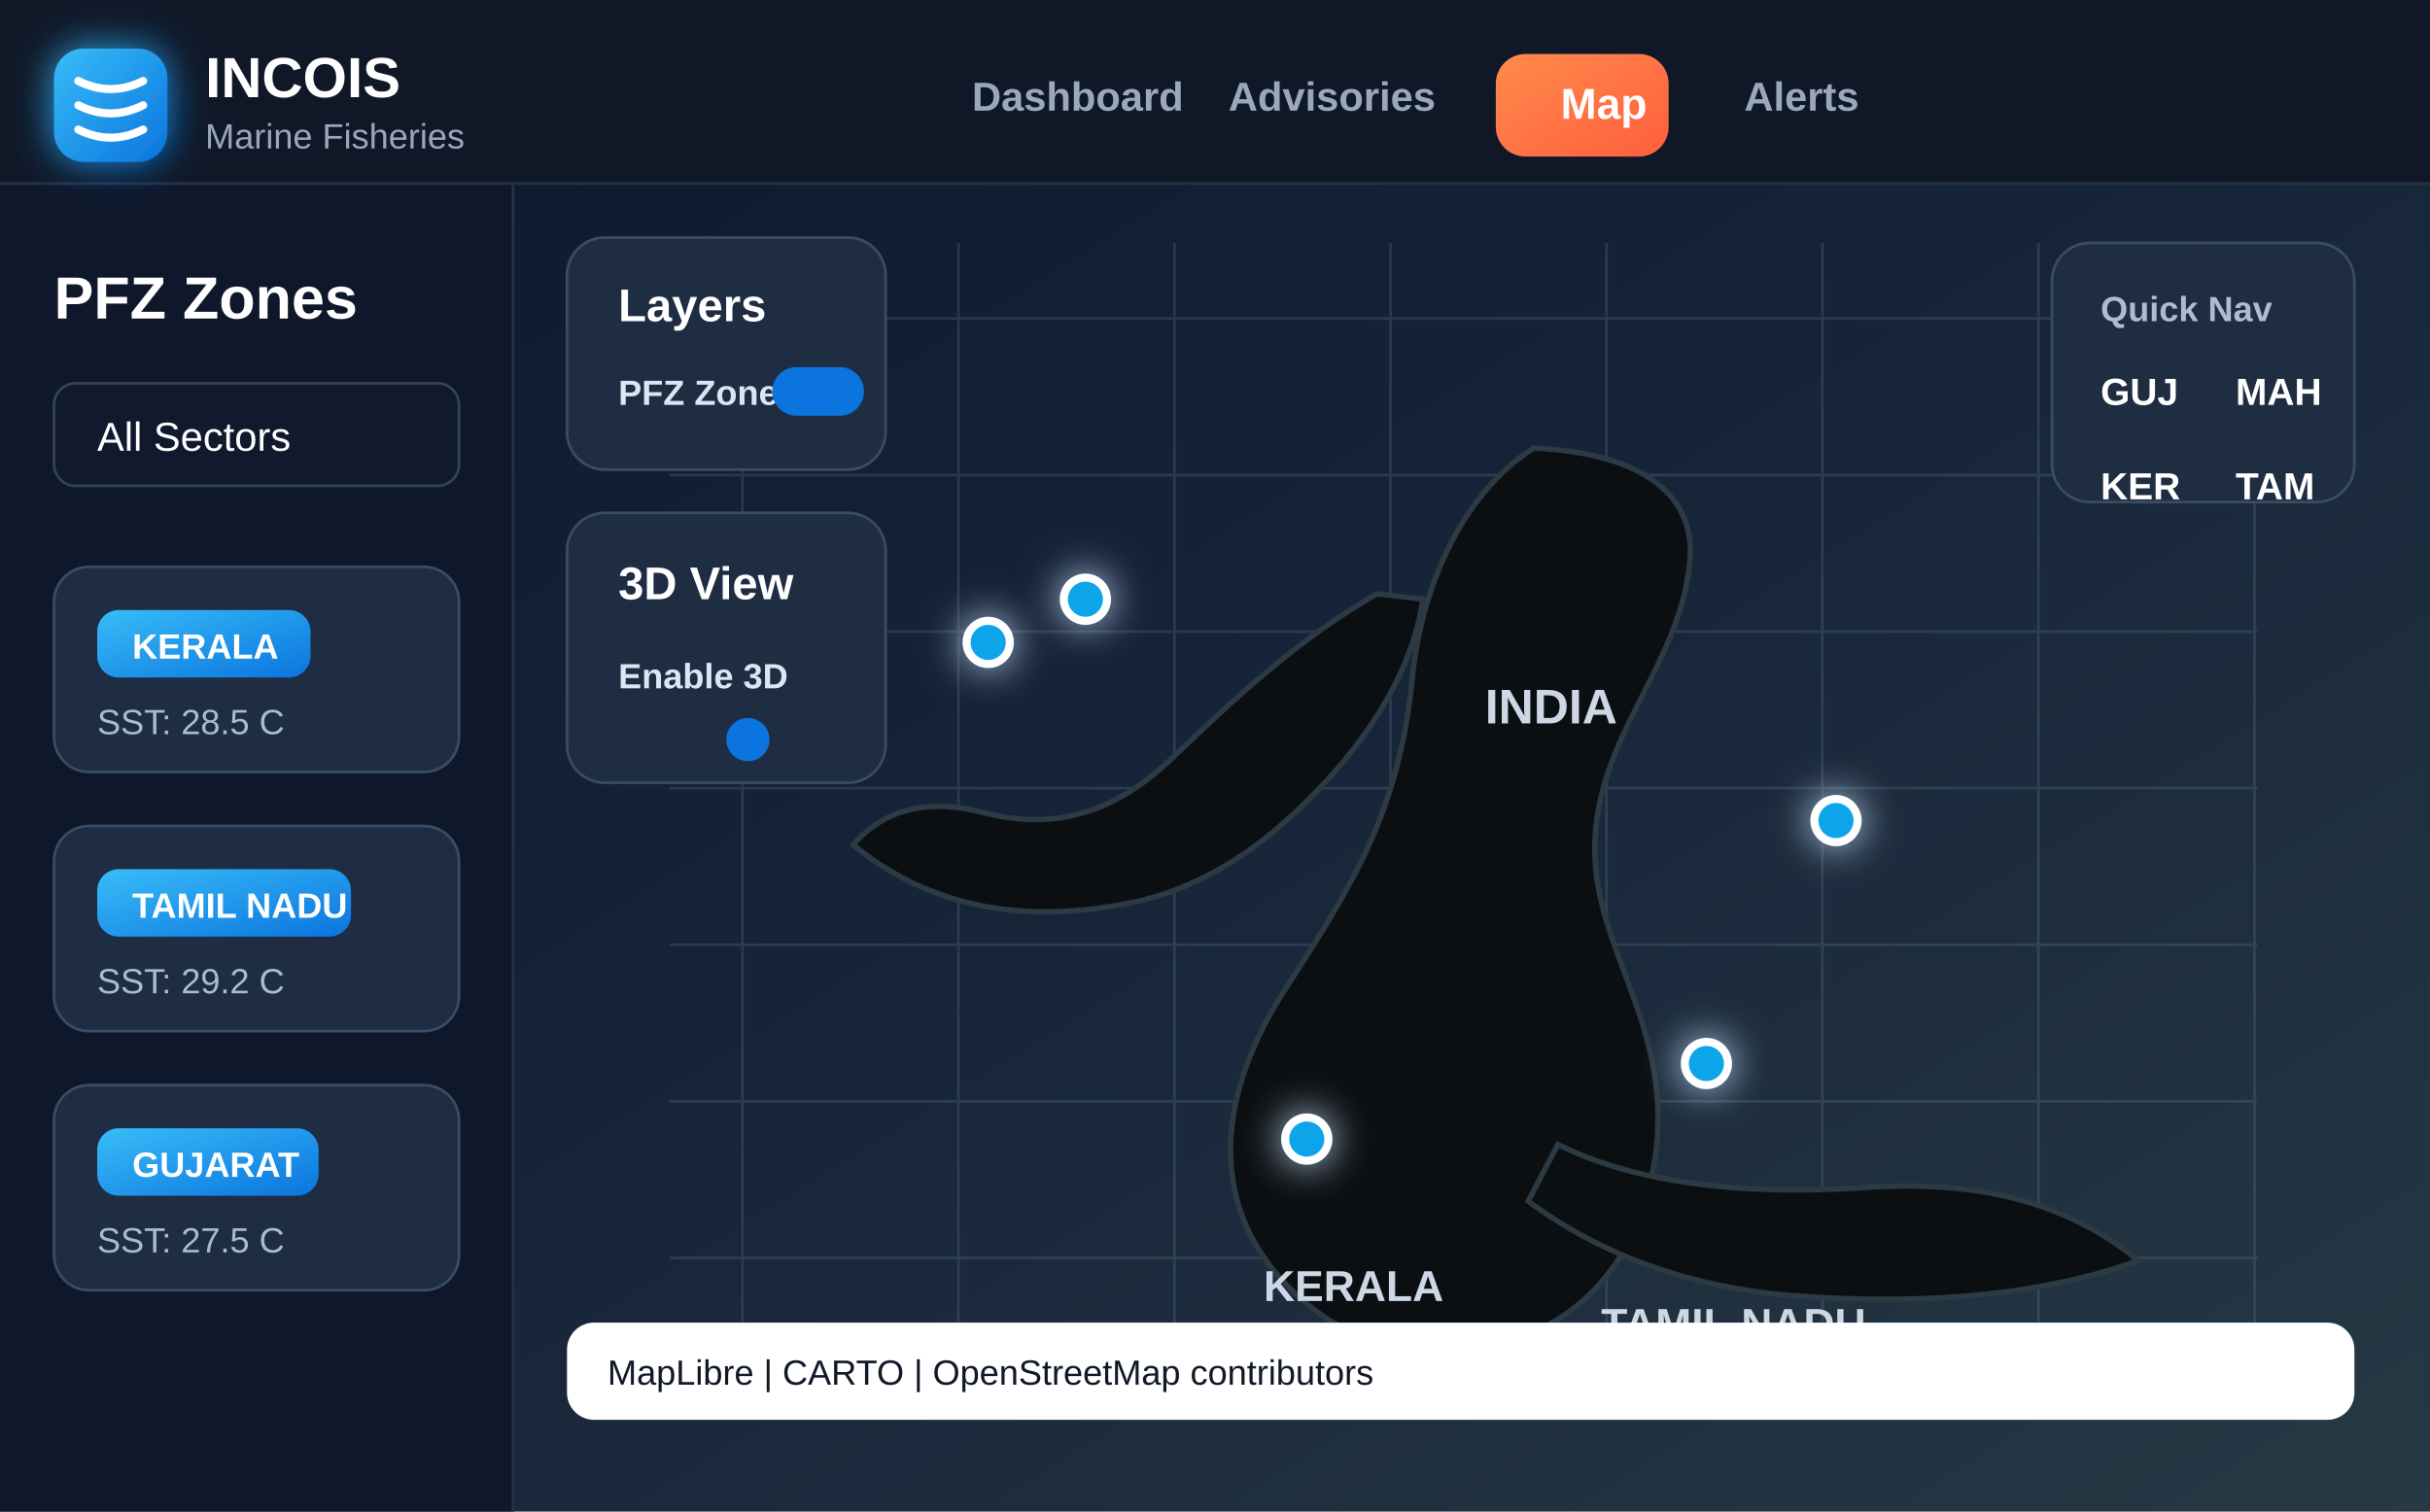
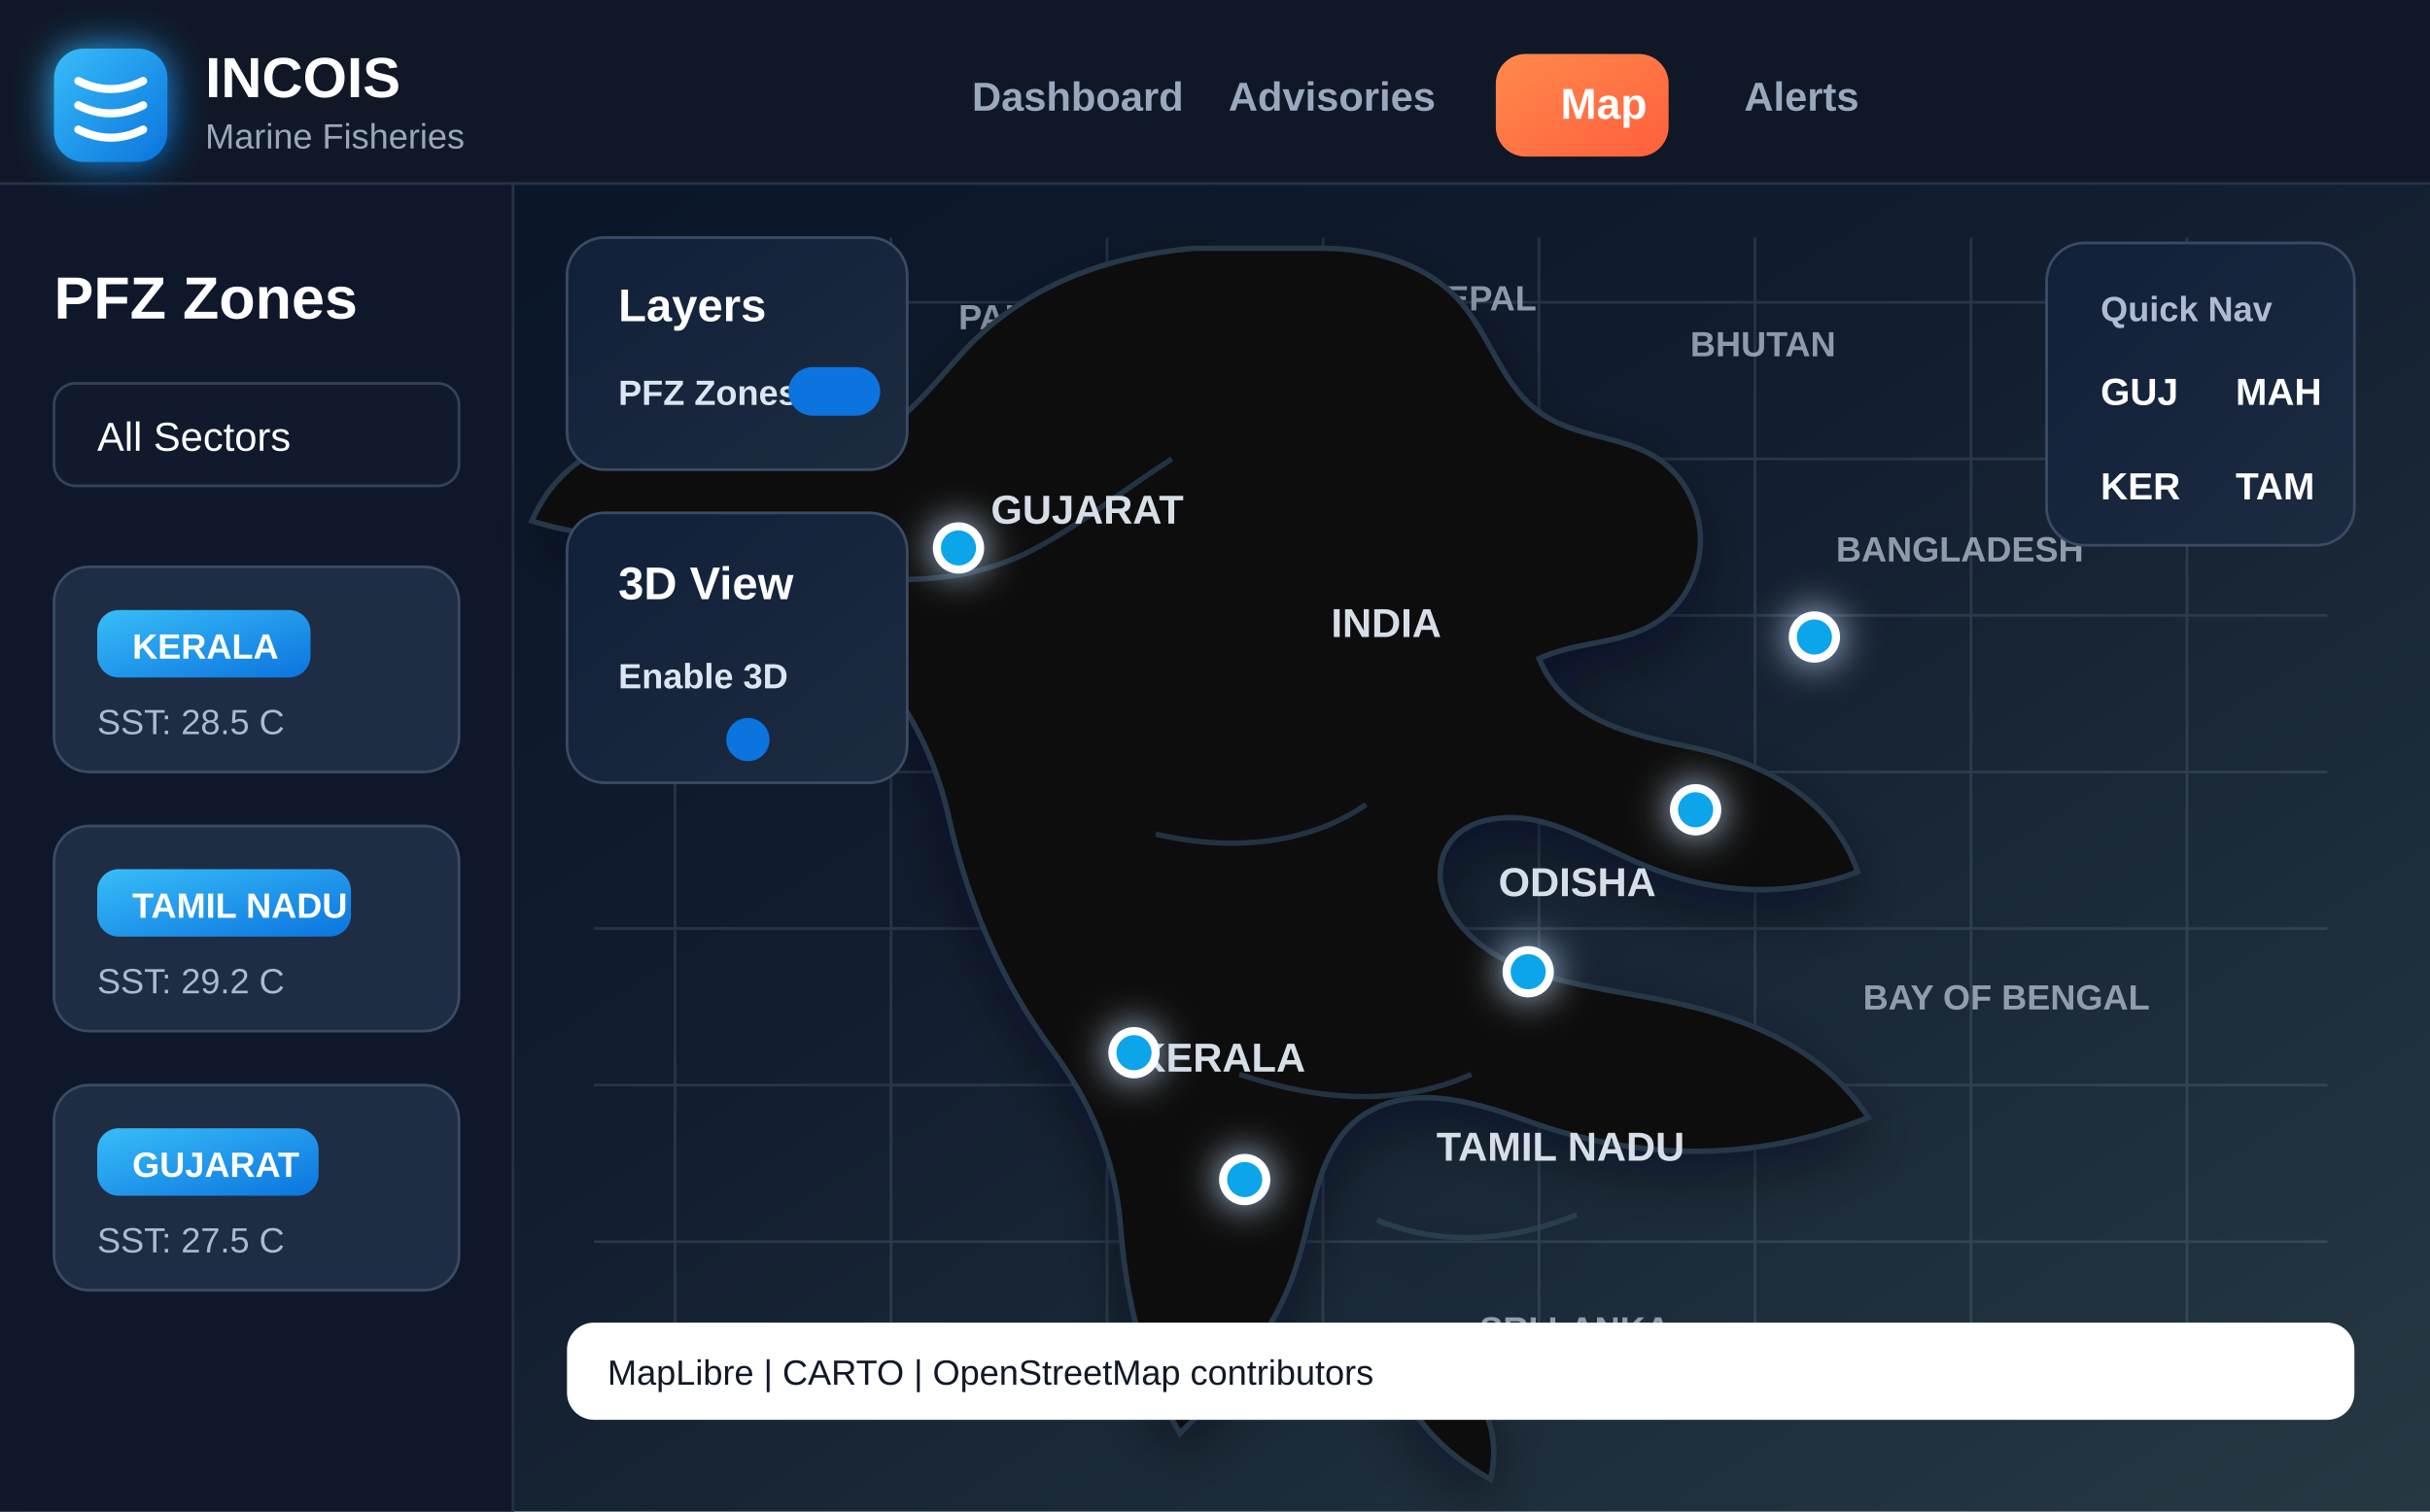
<svg xmlns="http://www.w3.org/2000/svg" viewBox="0 0 900 560" role="img" aria-labelledby="title desc">
  <defs>
-     <linearGradient id="sea" x1="0" y1="0" x2="1" y2="1">
-       <stop offset="0%" stop-color="#0f172a" />
-       <stop offset="45%" stop-color="#152238" />
-       <stop offset="100%" stop-color="#263944" />
+     <linearGradient id="ocean" x1="0" y1="0" x2="1" y2="1">
+       <stop offset="0%" stop-color="#071426" />
+       <stop offset="48%" stop-color="#111c2e" />
+       <stop offset="100%" stop-color="#263943" />
+     </linearGradient>
+     <linearGradient id="panel" x1="0" y1="0" x2="1" y2="1">
+       <stop offset="0%" stop-color="#102039" />
+       <stop offset="100%" stop-color="#1d2b40" />
    </linearGradient>
    <linearGradient id="blue" x1="0" y1="0" x2="1" y2="1">
      <stop offset="0%" stop-color="#38bdf8" />
      <stop offset="100%" stop-color="#0b74de" />
    </linearGradient>
    <linearGradient id="coral" x1="0" y1="0" x2="1" y2="1">
      <stop offset="0%" stop-color="#ff8a4c" />
      <stop offset="100%" stop-color="#ff5f3d" />
    </linearGradient>
    <filter id="glow" x="-70%" y="-70%" width="240%" height="240%">
      <feGaussianBlur stdDeviation="7" result="blur" />
      <feMerge>
        <feMergeNode in="blur" />
        <feMergeNode in="SourceGraphic" />
      </feMerge>
    </filter>
+     <filter id="mapShadow" x="-30%" y="-30%" width="160%" height="160%">
+       <feDropShadow dx="0" dy="8" stdDeviation="10" flood-color="#020617" flood-opacity=".45" />
+     </filter>
  </defs>
-   <rect width="900" height="560" fill="url(#sea)" />
+   <rect width="900" height="560" fill="url(#ocean)" />
  <rect x="0" y="0" width="900" height="68" fill="#101827" />
  <rect x="0" y="68" width="190" height="492" fill="#0f172a" />
  <line x1="190" y1="68" x2="190" y2="560" stroke="#243247" />
  <line x1="0" y1="68" x2="900" y2="68" stroke="#243247" />
  <g font-family="Arial, Helvetica, sans-serif">
    <rect x="20" y="18" width="42" height="42" rx="11" fill="url(#blue)" filter="url(#glow)" />
    <path d="M29 30c8 4 16 4 24 0M29 39c8 4 16 4 24 0M29 48c8 4 16 4 24 0" fill="none" stroke="#fff" stroke-width="3" stroke-linecap="round" />
    <text x="76" y="36" fill="#ffffff" font-size="21" font-weight="900">INCOIS</text>
    <text x="76" y="55" fill="#99a7ba" font-size="13">Marine Fisheries</text>
    <text x="360" y="41" fill="#9aa8bd" font-size="15" font-weight="700">Dashboard</text>
    <text x="455" y="41" fill="#9aa8bd" font-size="15" font-weight="700">Advisories</text>
    <rect x="554" y="20" width="64" height="38" rx="11" fill="url(#coral)" />
    <text x="578" y="44" fill="#ffffff" font-size="16" font-weight="900">Map</text>
    <text x="646" y="41" fill="#9aa8bd" font-size="15" font-weight="700">Alerts</text>
    <text x="20" y="118" fill="#ffffff" font-size="22" font-weight="900">PFZ Zones</text>
    <rect x="20" y="142" width="150" height="38" rx="8" fill="#101a2c" stroke="#33425b" />
    <text x="36" y="167" fill="#ffffff" font-size="15">All Sectors</text>
    <g>
      <rect x="20" y="210" width="150" height="76" rx="13" fill="#1e2d43" stroke="#3a4b64" />
      <rect x="36" y="226" width="79" height="25" rx="8" fill="url(#blue)" />
      <text x="49" y="244" fill="#ffffff" font-size="13" font-weight="900">KERALA</text>
      <text x="36" y="272" fill="#a9bbd2" font-size="13">SST: 28.5 C</text>
    </g>
    <g>
      <rect x="20" y="306" width="150" height="76" rx="13" fill="#1e2d43" stroke="#3a4b64" />
      <rect x="36" y="322" width="94" height="25" rx="8" fill="url(#blue)" />
      <text x="49" y="340" fill="#ffffff" font-size="13" font-weight="900">TAMIL NADU</text>
      <text x="36" y="368" fill="#a9bbd2" font-size="13">SST: 29.2 C</text>
    </g>
    <g>
      <rect x="20" y="402" width="150" height="76" rx="13" fill="#1e2d43" stroke="#3a4b64" />
      <rect x="36" y="418" width="82" height="25" rx="8" fill="url(#blue)" />
      <text x="49" y="436" fill="#ffffff" font-size="13" font-weight="900">GUJARAT</text>
      <text x="36" y="464" fill="#a9bbd2" font-size="13">SST: 27.5 C</text>
    </g>
  </g>
  <g opacity=".18" stroke="#8aa0b7" stroke-width="1">
-     <path d="M248 118h588M248 176h588M248 234h588M248 292h588M248 350h588M248 408h588M248 466h588" />
-     <path d="M275 90v430M355 90v430M435 90v430M515 90v430M595 90v430M675 90v430M755 90v430M835 90v430" />
+     <path d="M220 112h642M220 170h642M220 228h642M220 286h642M220 344h642M220 402h642M220 460h642" />
+     <path d="M250 88v430M330 88v430M410 88v430M490 88v430M570 88v430M650 88v430M730 88v430M810 88v430" />
  </g>
-   <g transform="translate(448 150)">
-     <path d="M120 16c-28 18-42 54-45 86-5 49-22 76-48 116-27 43-27 85 9 115 29 24 65 22 91 7 22-13 34-35 38-61 6-42-15-68-21-100-9-51 31-78 34-123 1-21-15-38-58-40Z" fill="#0b0f12" stroke="#2c3a43" stroke-width="2" />
-     <path d="M62 70c-28 16-51 37-76 61-21 20-43 27-70 20-19-5-36-2-48 12 28 23 63 30 105 21 31-7 55-27 75-50 17-20 28-41 31-62Z" fill="#0b0f12" stroke="#2c3a43" stroke-width="2" />
-     <path d="M129 274c28 14 67 19 113 16 42-3 75 5 102 27-33 12-76 17-128 13-38-3-71-15-98-35Z" fill="#0b0f12" stroke="#2c3a43" stroke-width="2" />
-     <text x="102" y="118" fill="#cdd7e5" font-family="Arial, Helvetica, sans-serif" font-size="18" font-weight="900">INDIA</text>
-     <text x="20" y="332" fill="#cdd7e5" font-family="Arial, Helvetica, sans-serif" font-size="16" font-weight="800">KERALA</text>
-     <text x="145" y="346" fill="#cdd7e5" font-family="Arial, Helvetica, sans-serif" font-size="16" font-weight="800">TAMIL NADU</text>
+   <g font-family="Arial, Helvetica, sans-serif" fill="#aab6c5" font-size="13" font-weight="700" opacity=".82">
+     <text x="355" y="122">PAKISTAN</text>
+     <text x="526" y="115">NEPAL</text>
+     <text x="626" y="132">BHUTAN</text>
+     <text x="680" y="208">BANGLADESH</text>
+     <text x="380" y="352">ARABIAN SEA</text>
+     <text x="690" y="374">BAY OF BENGAL</text>
+     <text x="548" y="497">SRI LANKA</text>
+   </g>
+   <g filter="url(#mapShadow)">
+     <path d="M490 92c19 0 39 6 51 20 11 13 15 29 27 39 15 13 37 9 51 23 14 14 14 36 2 50-14 16-34 12-51 20 9 22 32 28 57 33 28 6 52 20 61 46-26 10-54 8-78-2-22-9-39-22-60-17-20 5-21 26-8 40 17 19 46 21 76 27 33 7 58 19 74 43-43 17-86 16-127 1-22-8-43-13-60-2-19 13-18 39-27 62-8 21-23 38-41 56-14-24-20-50-22-77-2-25-11-46-26-66-19-26-31-55-38-87-6-25-17-44-34-61-16-16-35-28-54-34-22-7-44-6-66-13 10-23 31-33 56-32 21 1 42 10 62 4 18-5 30-22 43-36 22-23 51-34 84-37Z" fill="#070b10" stroke="#263746" stroke-width="2" />
+     <path d="M434 170c-20 13-36 26-54 35-23 11-50 12-75 6" fill="none" stroke="#2f4555" stroke-width="2" opacity=".7" />
+     <path d="M506 298c-20 14-48 18-78 11" fill="none" stroke="#2f4555" stroke-width="2" opacity=".7" />
+     <path d="M545 398c-27 12-56 10-86 0" fill="none" stroke="#2f4555" stroke-width="2" opacity=".7" />
+     <path d="M584 450c-27 11-52 11-74 2" fill="none" stroke="#2f4555" stroke-width="2" opacity=".7" />
+     <path d="M528 502c18 8 29 25 24 46-18-10-31-24-36-42Z" fill="#070b10" stroke="#263746" stroke-width="2" />
+   </g>
+   <g font-family="Arial, Helvetica, sans-serif" fill="#d6dee8" font-size="15" font-weight="900">
+     <text x="493" y="236">INDIA</text>
+     <text x="421" y="397">KERALA</text>
+     <text x="532" y="430">TAMIL NADU</text>
+     <text x="367" y="194">GUJARAT</text>
+     <text x="555" y="332">ODISHA</text>
  </g>
  <g filter="url(#glow)">
-     <circle cx="366" cy="238" r="8" fill="#0ea5e9" stroke="#ffffff" stroke-width="3" />
-     <circle cx="680" cy="304" r="8" fill="#0ea5e9" stroke="#ffffff" stroke-width="3" />
-     <circle cx="632" cy="394" r="8" fill="#0ea5e9" stroke="#ffffff" stroke-width="3" />
-     <circle cx="484" cy="422" r="8" fill="#0ea5e9" stroke="#ffffff" stroke-width="3" />
-     <circle cx="402" cy="222" r="8" fill="#0ea5e9" stroke="#ffffff" stroke-width="3" />
+     <circle cx="355" cy="203" r="8" fill="#0ea5e9" stroke="#ffffff" stroke-width="3" />
+     <circle cx="420" cy="390" r="8" fill="#0ea5e9" stroke="#ffffff" stroke-width="3" />
+     <circle cx="461" cy="437" r="8" fill="#0ea5e9" stroke="#ffffff" stroke-width="3" />
+     <circle cx="566" cy="360" r="8" fill="#0ea5e9" stroke="#ffffff" stroke-width="3" />
+     <circle cx="628" cy="300" r="8" fill="#0ea5e9" stroke="#ffffff" stroke-width="3" />
+     <circle cx="672" cy="236" r="8" fill="#0ea5e9" stroke="#ffffff" stroke-width="3" />
  </g>
  <g font-family="Arial, Helvetica, sans-serif">
-     <rect x="210" y="88" width="118" height="86" rx="14" fill="#1f2d42" stroke="#3a4b64" />
+     <rect x="210" y="88" width="126" height="86" rx="14" fill="url(#panel)" stroke="#3a4b64" />
    <text x="229" y="119" fill="#ffffff" font-size="17" font-weight="900">Layers</text>
    <text x="229" y="150" fill="#dce6f2" font-size="13" font-weight="800">PFZ Zones</text>
-     <rect x="286" y="136" width="34" height="18" rx="9" fill="#0b74de" />
-     <rect x="210" y="190" width="118" height="100" rx="14" fill="#1f2d42" stroke="#3a4b64" />
+     <rect x="292" y="136" width="34" height="18" rx="9" fill="#0b74de" />
+     <rect x="210" y="190" width="126" height="100" rx="14" fill="url(#panel)" stroke="#3a4b64" />
    <text x="229" y="222" fill="#ffffff" font-size="17" font-weight="900">3D View</text>
    <text x="229" y="255" fill="#dce6f2" font-size="13" font-weight="800">Enable 3D</text>
    <circle cx="277" cy="274" r="8" fill="#0b74de" />
-     <rect x="760" y="90" width="112" height="96" rx="14" fill="#1f2d42" stroke="#3a4b64" />
+     <rect x="758" y="90" width="114" height="112" rx="14" fill="url(#panel)" stroke="#3a4b64" />
    <text x="778" y="119" fill="#aebbd0" font-size="13" font-weight="900">Quick Nav</text>
    <text x="778" y="150" fill="#ffffff" font-size="14" font-weight="900">GUJ</text>
    <text x="828" y="150" fill="#ffffff" font-size="14" font-weight="900">MAH</text>
    <text x="778" y="185" fill="#ffffff" font-size="14" font-weight="900">KER</text>
    <text x="828" y="185" fill="#ffffff" font-size="14" font-weight="900">TAM</text>
    <rect x="210" y="490" width="662" height="36" rx="10" fill="#ffffff" />
    <text x="225" y="513" fill="#111827" font-size="13">MapLibre | CARTO | OpenStreetMap contributors</text>
  </g>
</svg>
